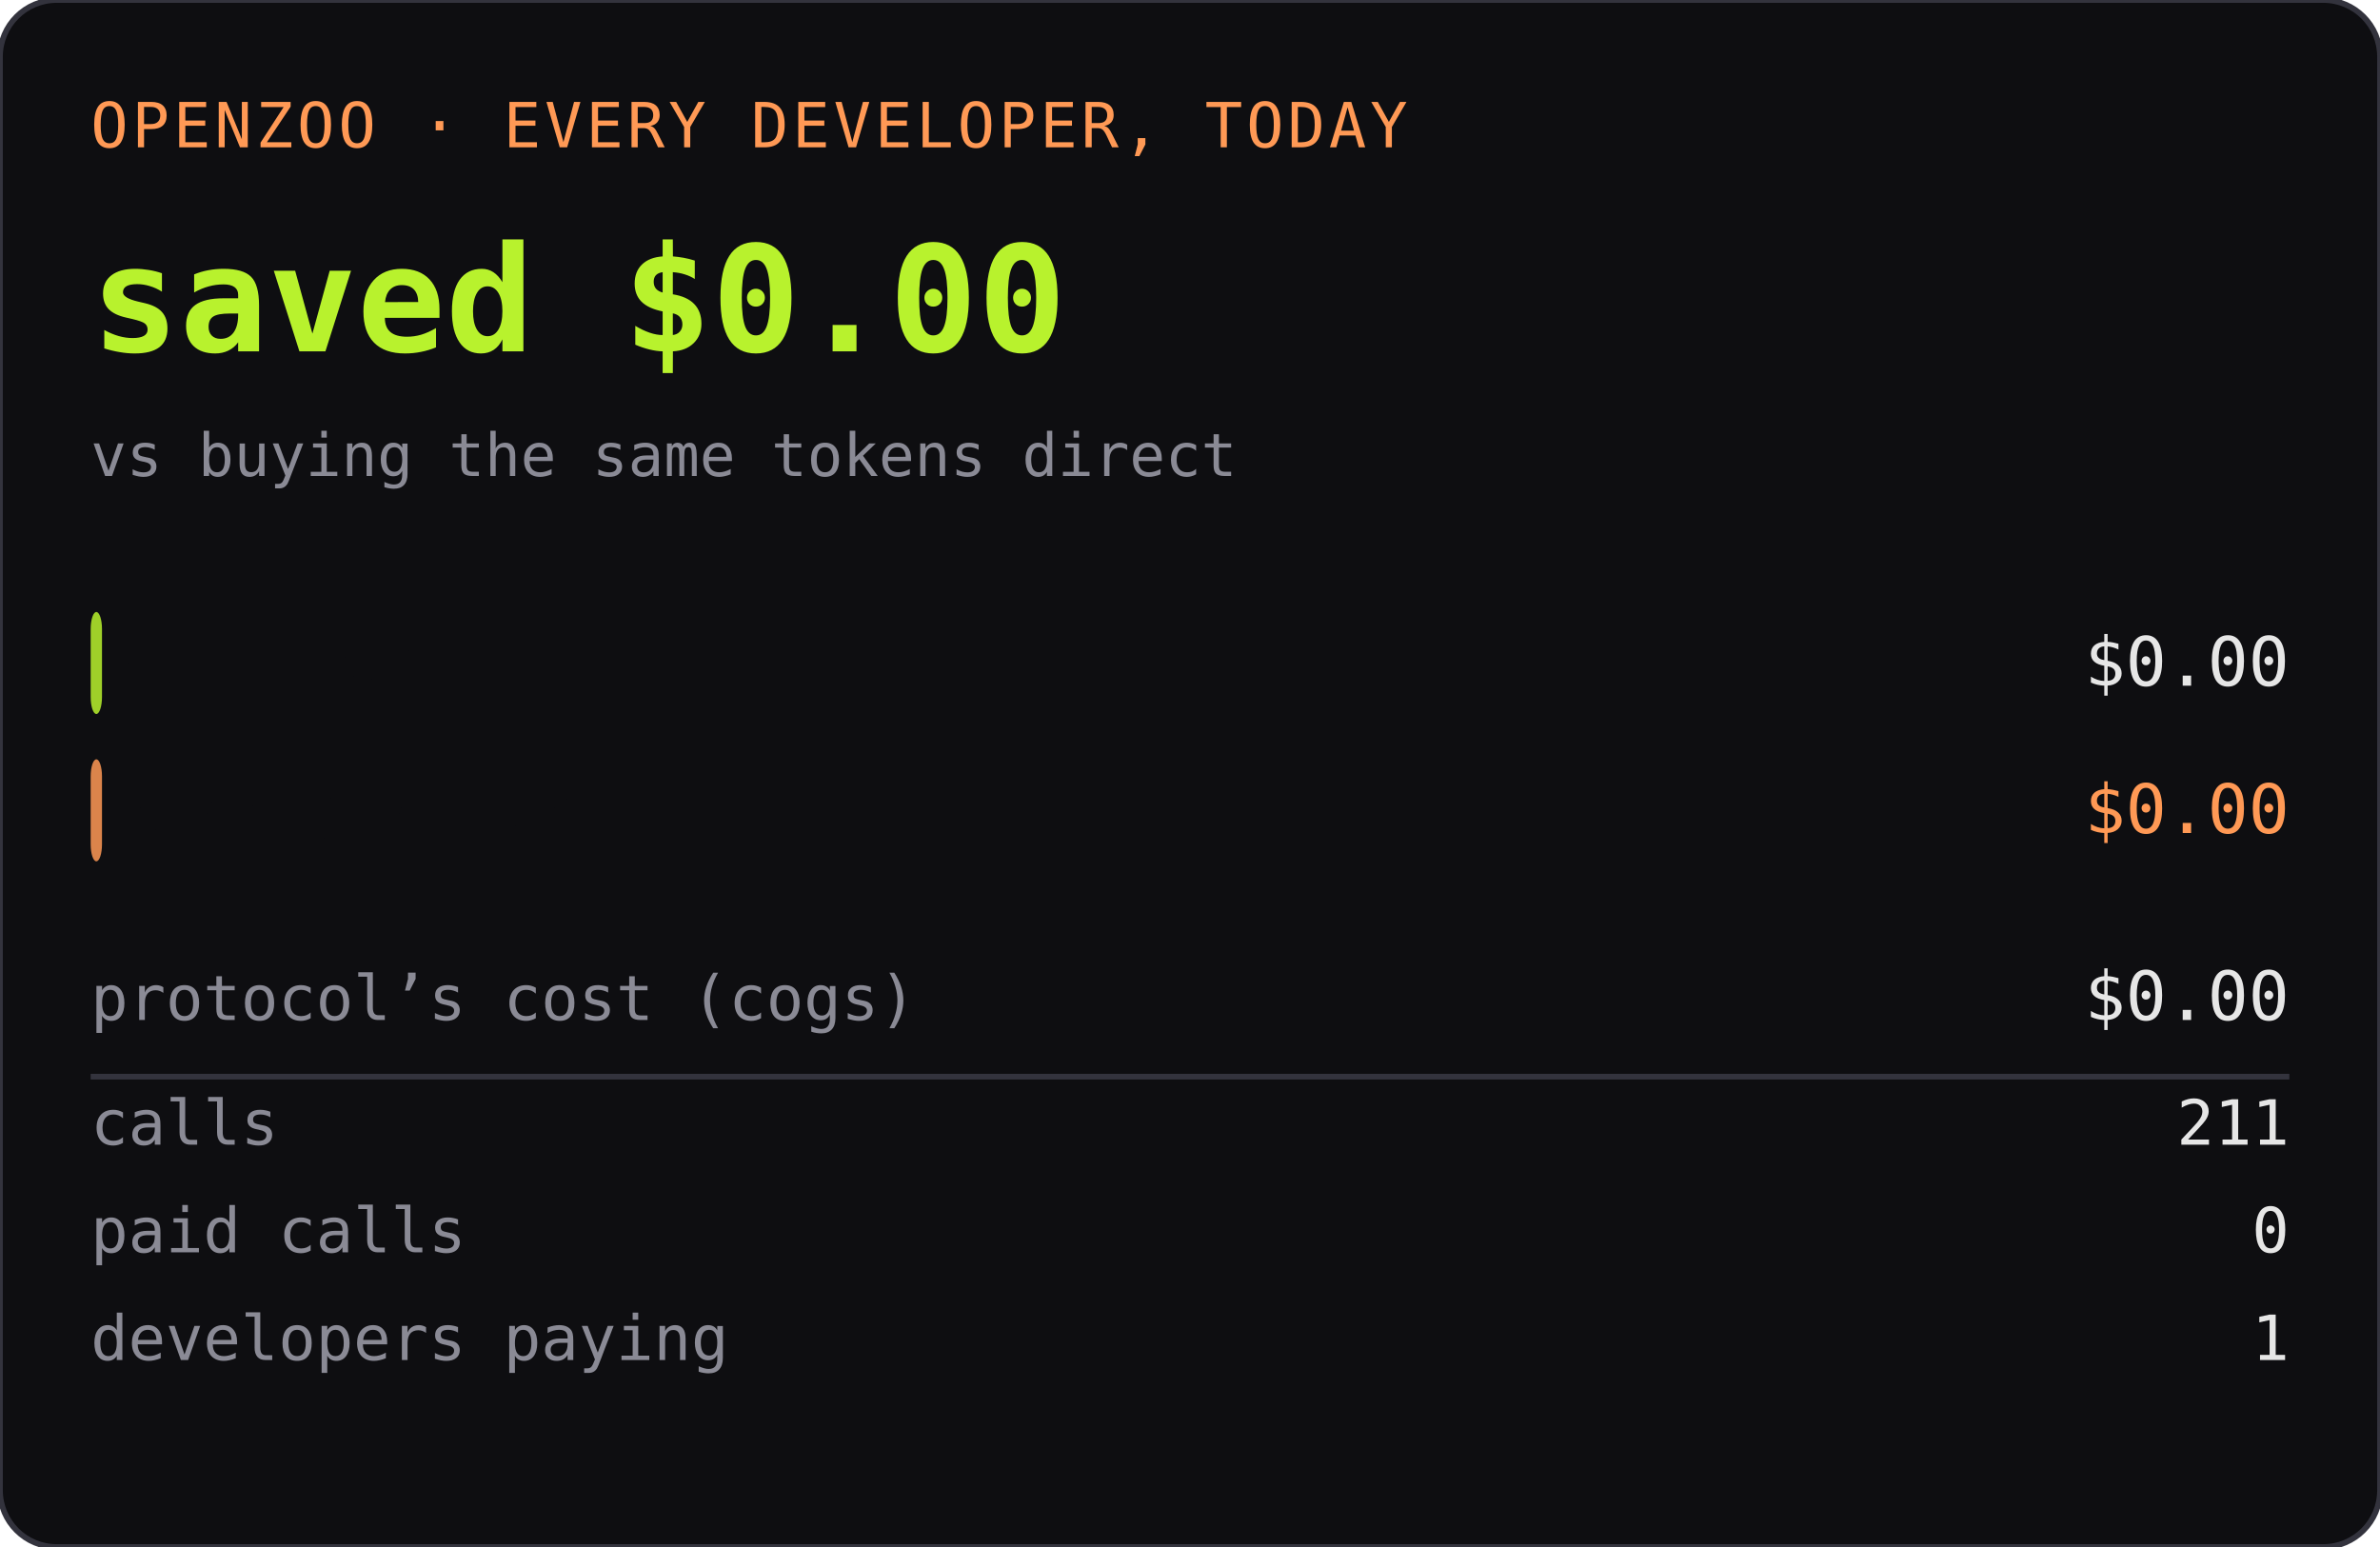
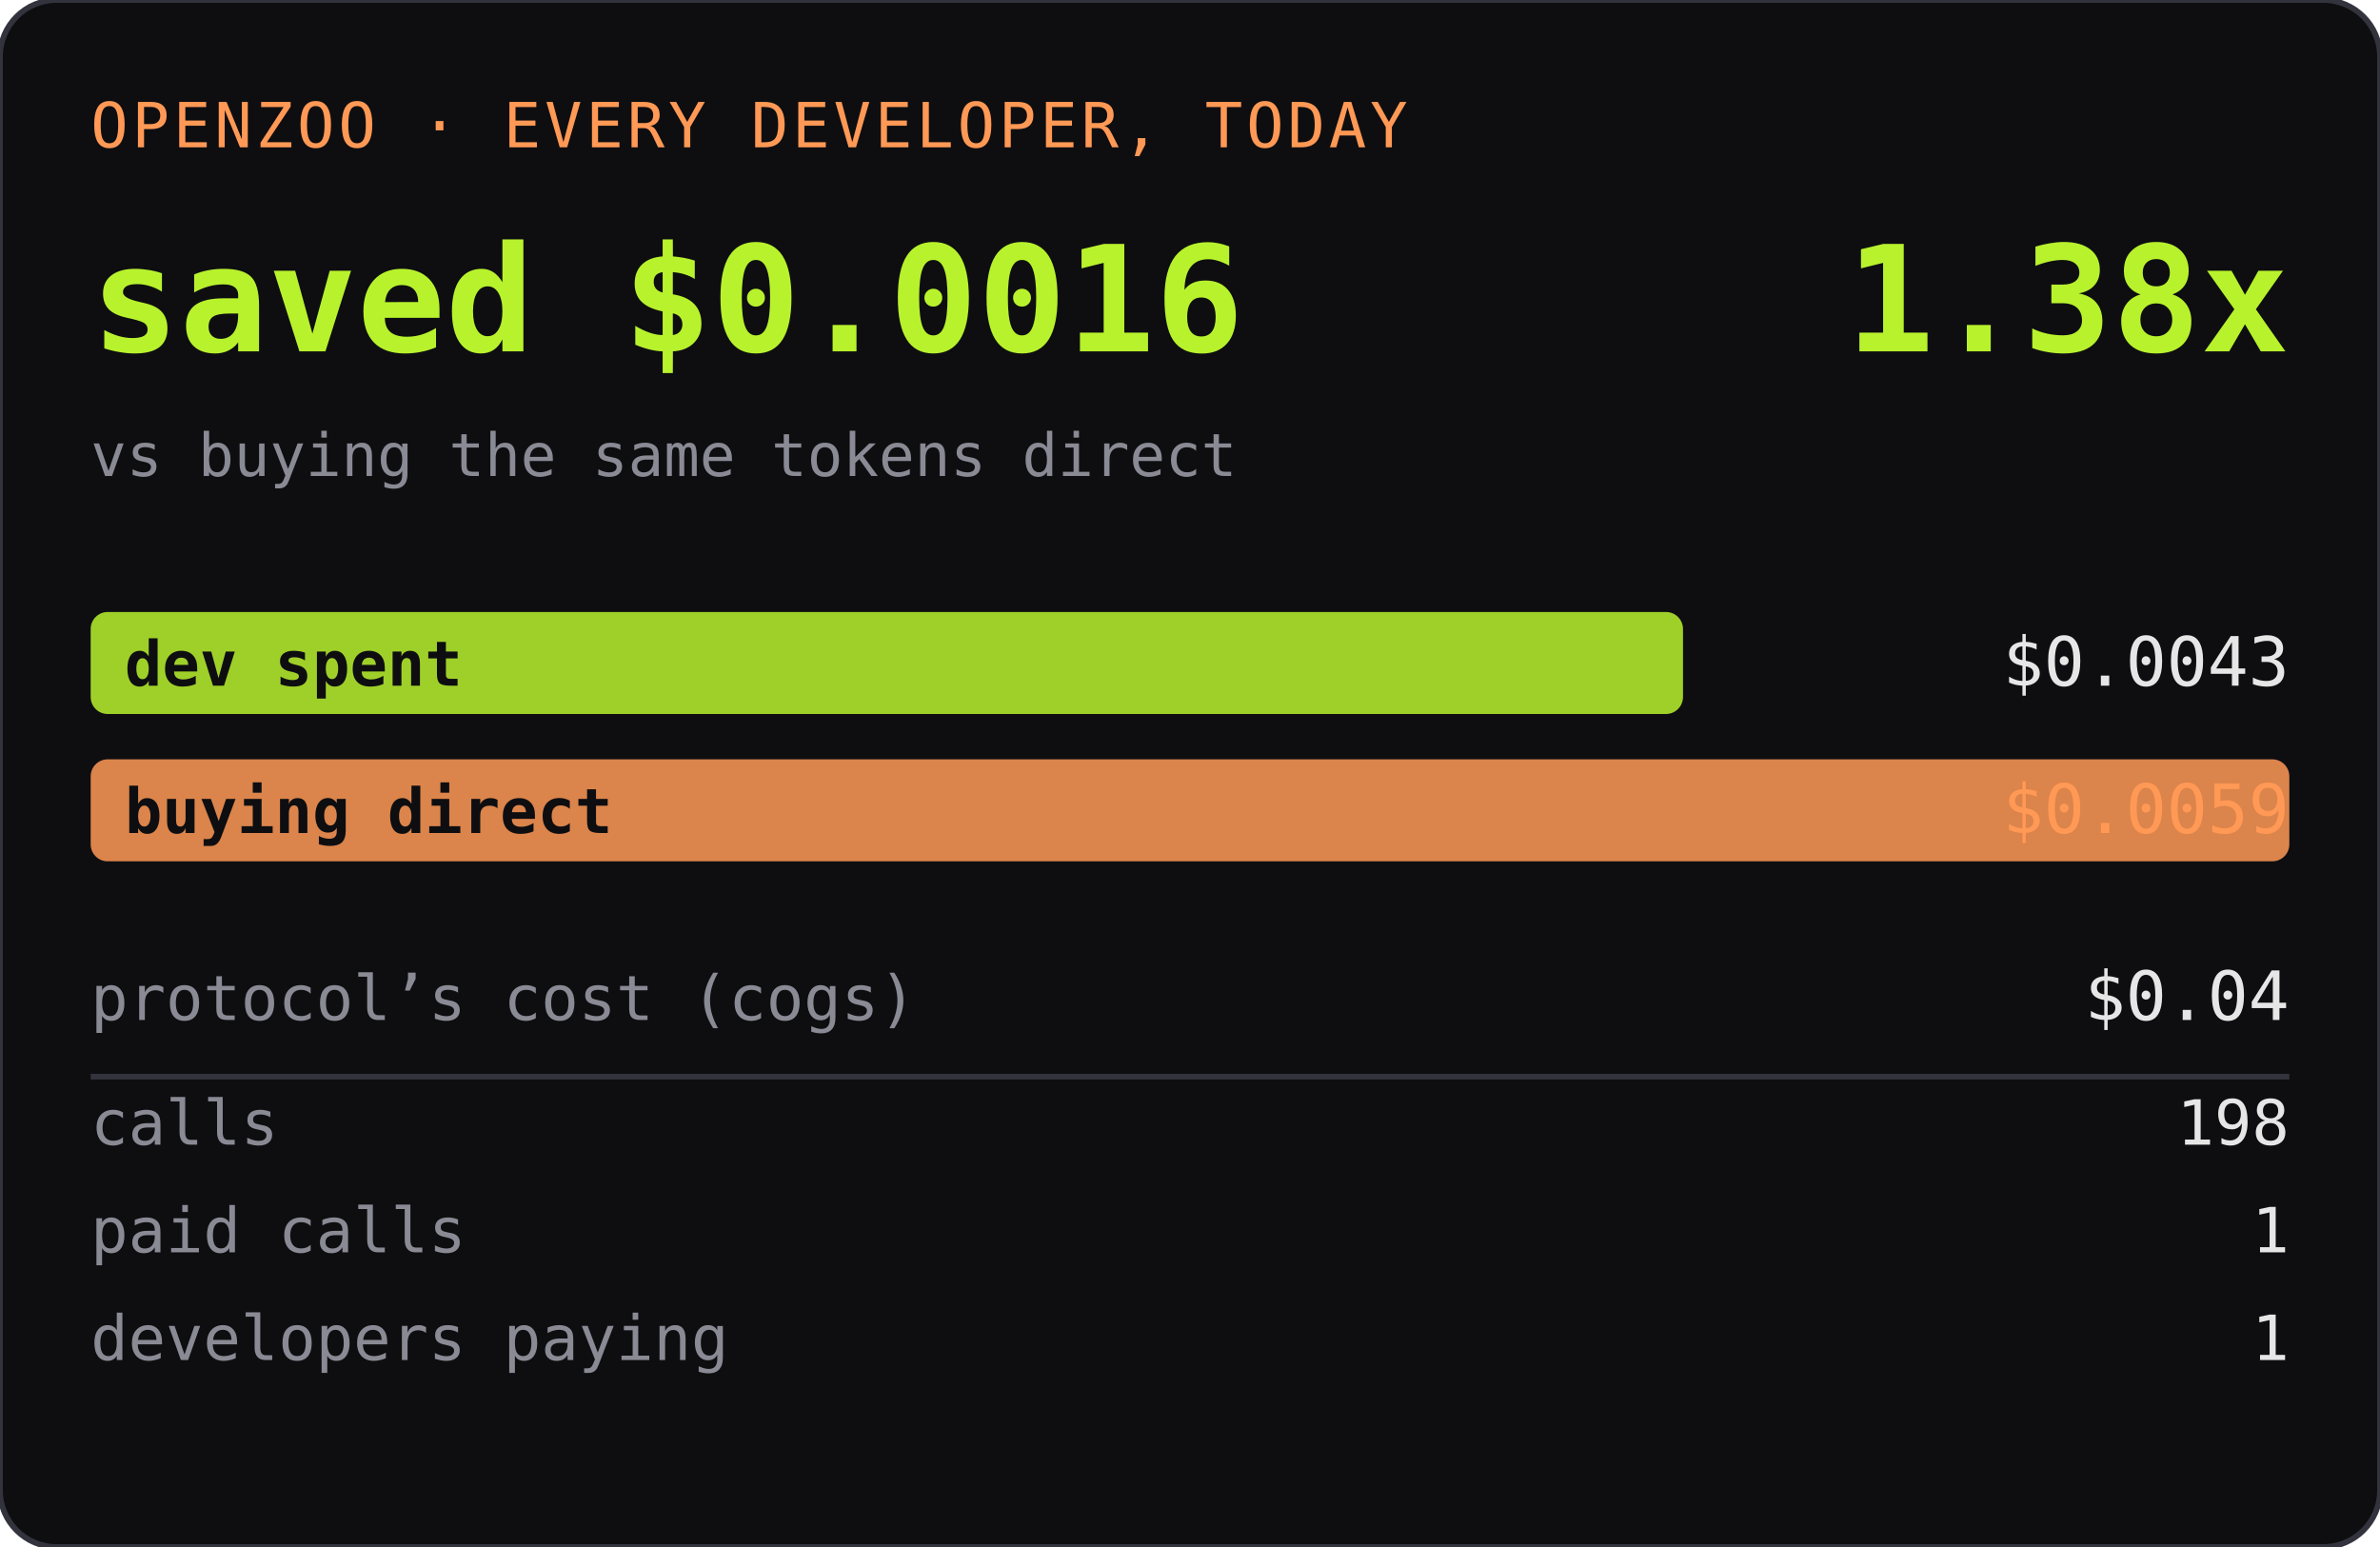
<svg xmlns="http://www.w3.org/2000/svg" width="420" height="273" role="img" aria-label="OPENZOO · EVERY DEVELOPER, TODAY">
  <rect width="420" height="273" rx="10" fill="#0e0e11" />
  <rect width="420" height="273" rx="10" fill="none" stroke="#33333d" />
  <text x="16" y="26" font-family="ui-monospace,SFMono-Regular,Menlo,monospace" font-size="11" fill="#ff9955" letter-spacing="0.06em">OPENZOO · EVERY DEVELOPER, TODAY</text>
-   <text x="16" y="62" font-family="ui-monospace,SFMono-Regular,Menlo,monospace" font-size="26" font-weight="600" fill="#b8f22d">saved $0.00</text>
-   <text x="404" y="62" text-anchor="end" font-family="ui-monospace,SFMono-Regular,Menlo,monospace" font-size="26" font-weight="600" fill="#b8f22d" />
+   <text x="16" y="62" font-family="ui-monospace,SFMono-Regular,Menlo,monospace" font-size="26" font-weight="600" fill="#b8f22d">saved $0.0016</text>
+   <text x="404" y="62" text-anchor="end" font-family="ui-monospace,SFMono-Regular,Menlo,monospace" font-size="26" font-weight="600" fill="#b8f22d">1.38x</text>
  <text x="16" y="84" font-family="ui-monospace,SFMono-Regular,Menlo,monospace" font-size="10.5" fill="#8a8a95">vs buying the same tokens direct</text>
-   <rect x="16" y="108" width="2" height="18" rx="3" fill="#b8f22d" opacity="0.85" />
+   <rect x="16" y="108" width="281" height="18" rx="3" fill="#b8f22d" opacity="0.85" />
  <text x="22" y="121" font-family="ui-monospace,SFMono-Regular,Menlo,monospace" font-size="11" fill="#0e0e11" font-weight="600">dev spent</text>
-   <text x="404" y="121" text-anchor="end" font-family="ui-monospace,SFMono-Regular,Menlo,monospace" font-size="12" fill="#e6e6e6">$0.00</text>
-   <rect x="16" y="134" width="2" height="18" rx="3" fill="#ff9955" opacity="0.85" />
+   <text x="404" y="121" text-anchor="end" font-family="ui-monospace,SFMono-Regular,Menlo,monospace" font-size="12" fill="#e6e6e6">$0.0043</text>
+   <rect x="16" y="134" width="388" height="18" rx="3" fill="#ff9955" opacity="0.85" />
  <text x="22" y="147" font-family="ui-monospace,SFMono-Regular,Menlo,monospace" font-size="11" fill="#0e0e11" font-weight="600">buying direct</text>
-   <text x="404" y="147" text-anchor="end" font-family="ui-monospace,SFMono-Regular,Menlo,monospace" font-size="12" fill="#ff9955">$0.00</text>
+   <text x="404" y="147" text-anchor="end" font-family="ui-monospace,SFMono-Regular,Menlo,monospace" font-size="12" fill="#ff9955">$0.0059</text>
  <text x="16" y="180" font-family="ui-monospace,SFMono-Regular,Menlo,monospace" font-size="11" fill="#8a8a95">protocol’s cost (cogs)</text>
-   <text x="404" y="180" text-anchor="end" font-family="ui-monospace,SFMono-Regular,Menlo,monospace" font-size="12" fill="#e6e6e6">$0.00</text>
+   <text x="404" y="180" text-anchor="end" font-family="ui-monospace,SFMono-Regular,Menlo,monospace" font-size="12" fill="#e6e6e6">$0.04</text>
  <line x1="16" y1="190" x2="404" y2="190" stroke="#33333d" />
  <text x="16" y="202" font-family="ui-monospace,SFMono-Regular,Menlo,monospace" font-size="11" fill="#8a8a95">calls</text>
-   <text x="404" y="202" text-anchor="end" font-family="ui-monospace,SFMono-Regular,Menlo,monospace" font-size="11" fill="#e6e6e6">211</text>
+   <text x="404" y="202" text-anchor="end" font-family="ui-monospace,SFMono-Regular,Menlo,monospace" font-size="11" fill="#e6e6e6">198</text>
  <text x="16" y="221" font-family="ui-monospace,SFMono-Regular,Menlo,monospace" font-size="11" fill="#8a8a95">paid calls</text>
-   <text x="404" y="221" text-anchor="end" font-family="ui-monospace,SFMono-Regular,Menlo,monospace" font-size="11" fill="#e6e6e6">0</text>
+   <text x="404" y="221" text-anchor="end" font-family="ui-monospace,SFMono-Regular,Menlo,monospace" font-size="11" fill="#e6e6e6">1</text>
  <text x="16" y="240" font-family="ui-monospace,SFMono-Regular,Menlo,monospace" font-size="11" fill="#8a8a95">developers paying</text>
  <text x="404" y="240" text-anchor="end" font-family="ui-monospace,SFMono-Regular,Menlo,monospace" font-size="11" fill="#e6e6e6">1</text>
</svg>
